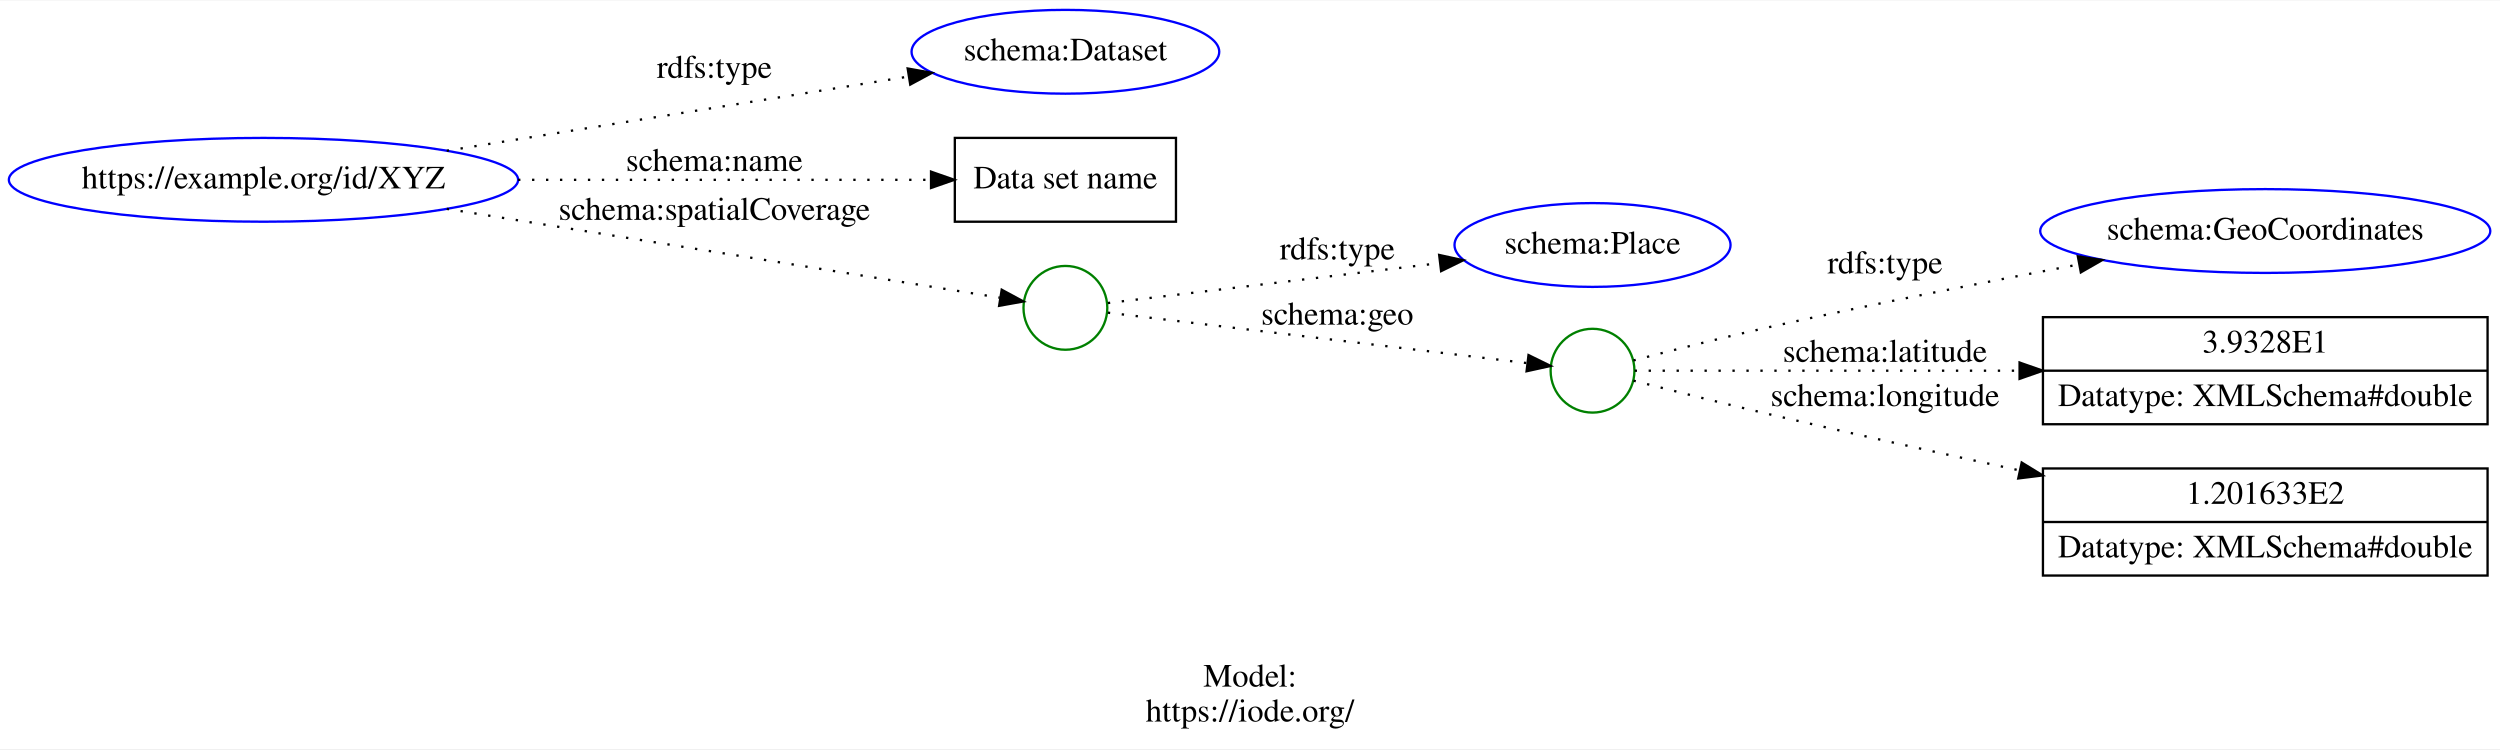
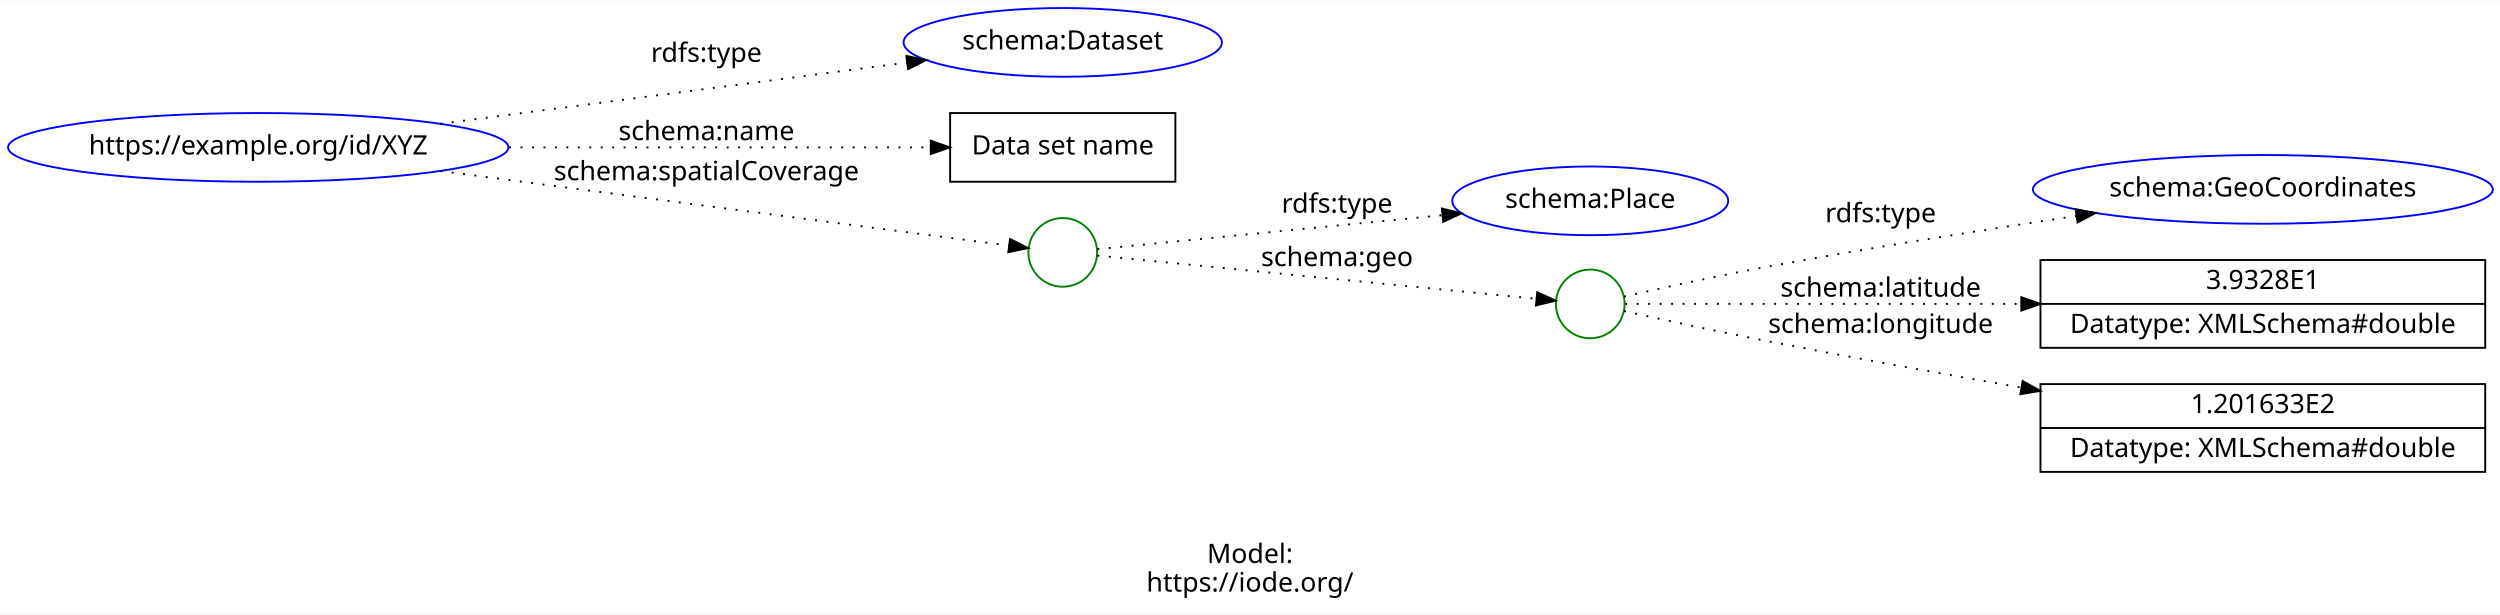
- <svg xmlns="http://www.w3.org/2000/svg" width="1074pt" height="322pt" viewBox="0.00 0.00 1073.94 321.50">
+ <svg xmlns="http://www.w3.org/2000/svg" width="1310pt" height="322pt" viewBox="0.00 0.00 1309.73 321.50">
  <g id="graph0" class="graph" transform="scale(1 1) rotate(0) translate(4 317.5)">
-     <polygon fill="white" stroke="transparent" points="-4,4 -4,-317.5 1069.94,-317.5 1069.94,4 -4,4" />
-     <text text-anchor="middle" x="532.97" y="-22.8" font-family="Times,serif" font-size="14.00">Model:</text>
-     <text text-anchor="middle" x="532.97" y="-7.8" font-family="Times,serif" font-size="14.00">https://iode.org/</text>
+     <polygon fill="white" stroke="transparent" points="-4,4 -4,-317.5 1305.73,-317.5 1305.73,4 -4,4" />
+     <text text-anchor="middle" x="650.86" y="-22.8" font-family="Times-Roman" font-size="14.00">Model:</text>
+     <text text-anchor="middle" x="650.86" y="-7.8" font-family="Times-Roman" font-size="14.00">https://iode.org/</text>
    <g id="node1" class="node">
-       <ellipse fill="none" stroke="blue" cx="109.19" cy="-240.5" rx="109.38" ry="18" />
-       <text text-anchor="middle" x="109.19" y="-236.8" font-family="Times,serif" font-size="14.00">https://example.org/id/XYZ</text>
+       <ellipse fill="none" stroke="blue" cx="131.29" cy="-240.5" rx="131.08" ry="18" />
+       <text text-anchor="middle" x="131.29" y="-236.8" font-family="Times-Roman" font-size="14.00">https://example.org/id/XYZ</text>
    </g>
    <g id="node2" class="node">
-       <ellipse fill="none" stroke="blue" cx="453.67" cy="-295.5" rx="66.09" ry="18" />
-       <text text-anchor="middle" x="453.67" y="-291.8" font-family="Times,serif" font-size="14.00">schema:Dataset</text>
+       <ellipse fill="none" stroke="blue" cx="552.77" cy="-295.5" rx="83.39" ry="18" />
+       <text text-anchor="middle" x="552.77" y="-291.8" font-family="Times-Roman" font-size="14.00">schema:Dataset</text>
    </g>
    <g id="edge1" class="edge">
-       <path fill="none" stroke="black" stroke-dasharray="1,5" d="M187.91,-252.98C247.76,-262.59 329.61,-275.74 386.39,-284.86" />
-       <polygon fill="black" stroke="black" points="385.91,-288.32 396.34,-286.45 387.02,-281.41 385.91,-288.32" />
-       <text text-anchor="middle" x="302.88" y="-284.3" font-family="Times,serif" font-size="14.00">rdfs:type</text>
+       <path fill="none" stroke="black" stroke-dasharray="1,5" d="M226.69,-252.88C300.26,-262.52 401.32,-275.77 471.13,-284.93" />
+       <polygon fill="black" stroke="black" points="470.83,-288.42 481.2,-286.25 471.74,-281.48 470.83,-288.42" />
+       <text text-anchor="middle" x="366.08" y="-285.3" font-family="Times-Roman" font-size="14.00">rdfs:type</text>
    </g>
    <g id="node3" class="node">
-       <polygon fill="none" stroke="black" points="406.17,-222.5 406.17,-258.5 501.17,-258.5 501.17,-222.5 406.17,-222.5" />
-       <text text-anchor="middle" x="453.67" y="-236.8" font-family="Times,serif" font-size="14.00">Data set name</text>
+       <polygon fill="none" stroke="black" points="493.77,-222.5 493.77,-258.5 611.77,-258.5 611.77,-222.5 493.77,-222.5" />
+       <text text-anchor="middle" x="552.77" y="-236.8" font-family="Times-Roman" font-size="14.00">Data set name</text>
    </g>
    <g id="edge2" class="edge">
-       <path fill="none" stroke="black" stroke-dasharray="1,5" d="M218.55,-240.5C277.34,-240.5 347.61,-240.5 395.73,-240.5" />
-       <polygon fill="black" stroke="black" points="395.95,-244 405.95,-240.5 395.95,-237 395.95,-244" />
-       <text text-anchor="middle" x="302.88" y="-244.3" font-family="Times,serif" font-size="14.00">schema:name</text>
+       <path fill="none" stroke="black" stroke-dasharray="1,5" d="M262.72,-240.5C335.81,-240.5 423.98,-240.5 483.57,-240.5" />
+       <polygon fill="black" stroke="black" points="483.61,-244 493.61,-240.5 483.61,-237 483.61,-244" />
+       <text text-anchor="middle" x="366.08" y="-244.3" font-family="Times-Roman" font-size="14.00">schema:name</text>
    </g>
    <g id="node4" class="node">
-       <ellipse fill="none" stroke="green" cx="453.67" cy="-185.5" rx="18" ry="18" />
+       <ellipse fill="none" stroke="green" cx="552.77" cy="-185.5" rx="18" ry="18" />
    </g>
    <g id="edge3" class="edge">
-       <path fill="none" stroke="black" stroke-dasharray="1,5" d="M187.91,-228.02C263.66,-215.85 374.64,-198.03 425.45,-189.87" />
-       <polygon fill="black" stroke="black" points="426.31,-193.28 435.63,-188.24 425.2,-186.37 426.31,-193.28" />
-       <text text-anchor="middle" x="302.88" y="-223.3" font-family="Times,serif" font-size="14.00">schema:spatialCoverage</text>
+       <path fill="none" stroke="black" stroke-dasharray="1,5" d="M226.69,-228.12C322.67,-215.54 465.42,-196.82 524.58,-189.07" />
+       <polygon fill="black" stroke="black" points="525.16,-192.52 534.62,-187.75 524.25,-185.58 525.16,-192.52" />
+       <text text-anchor="middle" x="366.08" y="-223.3" font-family="Times-Roman" font-size="14.00">schema:spatialCoverage</text>
    </g>
    <g id="node5" class="node">
-       <ellipse fill="none" stroke="blue" cx="680.11" cy="-212.5" rx="59.29" ry="18" />
-       <text text-anchor="middle" x="680.11" y="-208.8" font-family="Times,serif" font-size="14.00">schema:Place</text>
+       <ellipse fill="none" stroke="blue" cx="829.11" cy="-212.5" rx="72.29" ry="18" />
+       <text text-anchor="middle" x="829.11" y="-208.8" font-family="Times-Roman" font-size="14.00">schema:Place</text>
    </g>
    <g id="edge4" class="edge">
-       <path fill="none" stroke="black" stroke-dasharray="1,5" d="M471.91,-187.57C502,-191.19 565.56,-198.84 614.4,-204.71" />
-       <polygon fill="black" stroke="black" points="614.23,-208.22 624.58,-205.94 615.07,-201.27 614.23,-208.22" />
-       <text text-anchor="middle" x="570.47" y="-206.3" font-family="Times,serif" font-size="14.00">rdfs:type</text>
+       <path fill="none" stroke="black" stroke-dasharray="1,5" d="M570.93,-187.19C606.32,-190.67 689.3,-198.84 751.5,-204.96" />
+       <polygon fill="black" stroke="black" points="751.39,-208.47 761.68,-205.96 752.07,-201.5 751.39,-208.47" />
+       <text text-anchor="middle" x="696.46" y="-206.3" font-family="Times-Roman" font-size="14.00">rdfs:type</text>
    </g>
    <g id="node6" class="node">
-       <ellipse fill="none" stroke="green" cx="680.11" cy="-158.5" rx="18" ry="18" />
+       <ellipse fill="none" stroke="green" cx="829.11" cy="-158.5" rx="18" ry="18" />
    </g>
    <g id="edge5" class="edge">
-       <path fill="none" stroke="black" stroke-dasharray="1,5" d="M471.91,-183.43C510.77,-178.75 605.42,-167.37 652.13,-161.75" />
-       <polygon fill="black" stroke="black" points="652.61,-165.21 662.12,-160.54 651.78,-158.26 652.61,-165.21" />
-       <text text-anchor="middle" x="570.47" y="-178.3" font-family="Times,serif" font-size="14.00">schema:geo</text>
+       <path fill="none" stroke="black" stroke-dasharray="1,5" d="M570.93,-183.81C617.12,-179.27 744.37,-166.74 800.68,-161.2" />
+       <polygon fill="black" stroke="black" points="801.34,-164.65 810.95,-160.19 800.66,-157.68 801.34,-164.65" />
+       <text text-anchor="middle" x="696.46" y="-178.3" font-family="Times-Roman" font-size="14.00">schema:geo</text>
    </g>
    <g id="node7" class="node">
-       <ellipse fill="none" stroke="blue" cx="969.1" cy="-218.5" rx="96.68" ry="18" />
-       <text text-anchor="middle" x="969.1" y="-214.8" font-family="Times,serif" font-size="14.00">schema:GeoCoordinates</text>
+       <ellipse fill="none" stroke="blue" cx="1181.49" cy="-218.5" rx="120.48" ry="18" />
+       <text text-anchor="middle" x="1181.49" y="-214.8" font-family="Times-Roman" font-size="14.00">schema:GeoCoordinates</text>
    </g>
    <g id="edge6" class="edge">
-       <path fill="none" stroke="black" stroke-dasharray="1,5" d="M697.69,-162.9C713.08,-166.93 736.64,-172.93 757.26,-177.5 800.72,-187.14 849.5,-196.71 889.18,-204.17" />
-       <polygon fill="black" stroke="black" points="888.59,-207.62 899.07,-206.02 889.88,-200.74 888.59,-207.62" />
-       <text text-anchor="middle" x="805.76" y="-200.3" font-family="Times,serif" font-size="14.00">rdfs:type</text>
+       <path fill="none" stroke="black" stroke-dasharray="1,5" d="M846.81,-162.34C864.68,-166.39 893.89,-172.81 919.25,-177.5 973.52,-187.53 1034.43,-197.19 1083.77,-204.6" />
+       <polygon fill="black" stroke="black" points="1083.39,-208.08 1093.8,-206.1 1084.43,-201.16 1083.39,-208.08" />
+       <text text-anchor="middle" x="981.25" y="-201.3" font-family="Times-Roman" font-size="14.00">rdfs:type</text>
    </g>
    <g id="node8" class="node">
-       <polygon fill="none" stroke="black" points="873.6,-135.5 873.6,-181.5 1064.6,-181.5 1064.6,-135.5 873.6,-135.5" />
-       <text text-anchor="middle" x="969.1" y="-166.3" font-family="Times,serif" font-size="14.00">3.9328E1</text>
-       <polyline fill="none" stroke="black" points="873.6,-158.5 1064.6,-158.5 " />
-       <text text-anchor="middle" x="969.1" y="-143.3" font-family="Times,serif" font-size="14.00">Datatype: XMLSchema#double</text>
+       <polygon fill="none" stroke="black" points="1064.99,-135.5 1064.99,-181.5 1297.99,-181.5 1297.99,-135.5 1064.99,-135.5" />
+       <text text-anchor="middle" x="1181.49" y="-166.3" font-family="Times-Roman" font-size="14.00">3.9328E1</text>
+       <polyline fill="none" stroke="black" points="1064.99,-158.5 1297.99,-158.5 " />
+       <text text-anchor="middle" x="1181.49" y="-143.3" font-family="Times-Roman" font-size="14.00">Datatype: XMLSchema#double</text>
    </g>
    <g id="edge7" class="edge">
-       <path fill="none" stroke="black" stroke-dasharray="1,5" d="M698.21,-158.5C730.33,-158.5 802,-158.5 863.41,-158.5" />
-       <polygon fill="black" stroke="black" points="863.56,-162 873.56,-158.5 863.56,-155 863.56,-162" />
-       <text text-anchor="middle" x="805.76" y="-162.3" font-family="Times,serif" font-size="14.00">schema:latitude</text>
+       <path fill="none" stroke="black" stroke-dasharray="1,5" d="M847.48,-158.5C885.08,-158.5 976.86,-158.5 1054.57,-158.5" />
+       <polygon fill="black" stroke="black" points="1054.94,-162 1064.94,-158.5 1054.94,-155 1054.94,-162" />
+       <text text-anchor="middle" x="981.25" y="-162.3" font-family="Times-Roman" font-size="14.00">schema:latitude</text>
    </g>
    <g id="node9" class="node">
-       <polygon fill="none" stroke="black" points="873.6,-70.5 873.6,-116.5 1064.6,-116.5 1064.6,-70.5 873.6,-70.5" />
-       <text text-anchor="middle" x="969.1" y="-101.3" font-family="Times,serif" font-size="14.00">1.201633E2</text>
-       <polyline fill="none" stroke="black" points="873.6,-93.5 1064.6,-93.5 " />
-       <text text-anchor="middle" x="969.1" y="-78.3" font-family="Times,serif" font-size="14.00">Datatype: XMLSchema#double</text>
+       <polygon fill="none" stroke="black" points="1064.99,-70.5 1064.99,-116.5 1297.99,-116.5 1297.99,-70.5 1064.99,-70.5" />
+       <text text-anchor="middle" x="1181.49" y="-101.3" font-family="Times-Roman" font-size="14.00">1.201633E2</text>
+       <polyline fill="none" stroke="black" points="1064.99,-93.5 1297.99,-93.5 " />
+       <text text-anchor="middle" x="1181.49" y="-78.3" font-family="Times-Roman" font-size="14.00">Datatype: XMLSchema#double</text>
    </g>
    <g id="edge8" class="edge">
-       <path fill="none" stroke="black" stroke-dasharray="1,5" d="M697.72,-154.21C713.12,-150.26 736.69,-144.31 757.26,-139.5 791.79,-131.43 829.61,-123.03 863.57,-115.66" />
-       <polygon fill="black" stroke="black" points="864.47,-119.05 873.5,-113.51 862.99,-112.21 864.47,-119.05" />
-       <text text-anchor="middle" x="805.76" y="-143.3" font-family="Times,serif" font-size="14.00">schema:longitude</text>
+       <path fill="none" stroke="black" stroke-dasharray="1,5" d="M846.83,-154.75C864.71,-150.78 893.93,-144.43 919.25,-139.5 963.39,-130.91 1011.86,-122.18 1054.94,-114.67" />
+       <polygon fill="black" stroke="black" points="1055.65,-118.1 1064.91,-112.94 1054.45,-111.2 1055.65,-118.1" />
+       <text text-anchor="middle" x="981.25" y="-143.3" font-family="Times-Roman" font-size="14.00">schema:longitude</text>
    </g>
  </g>
</svg>
